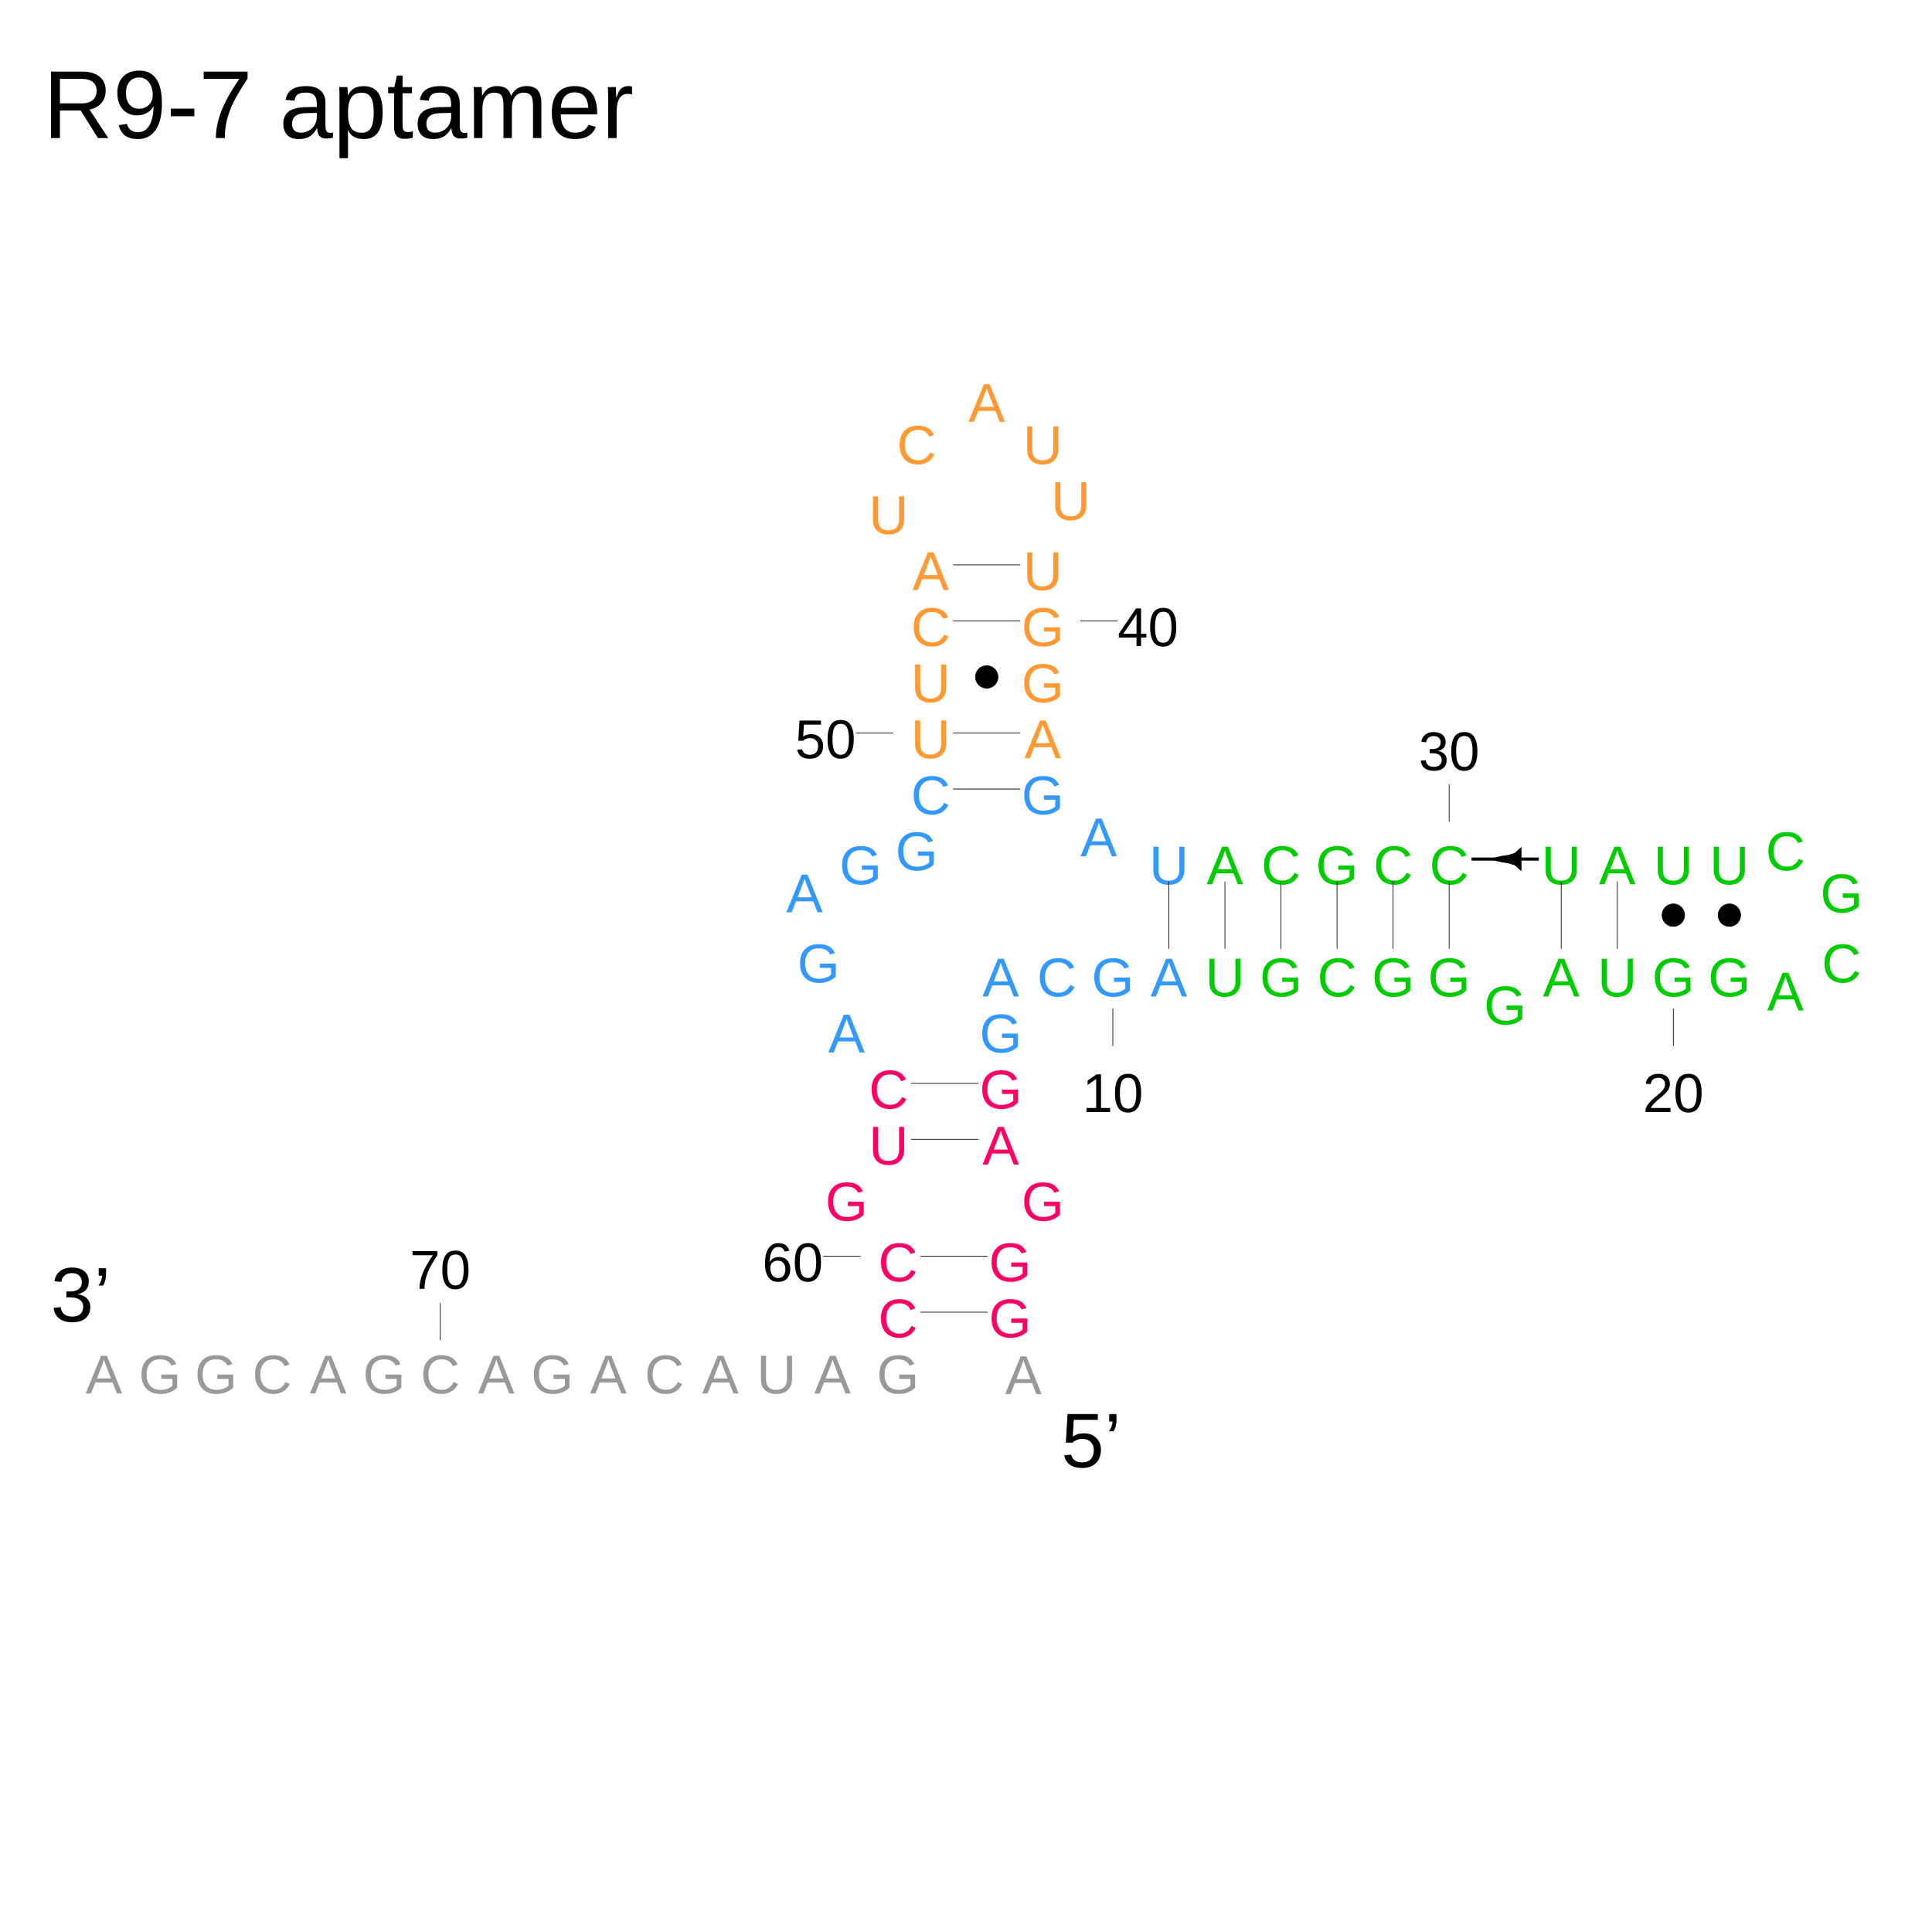
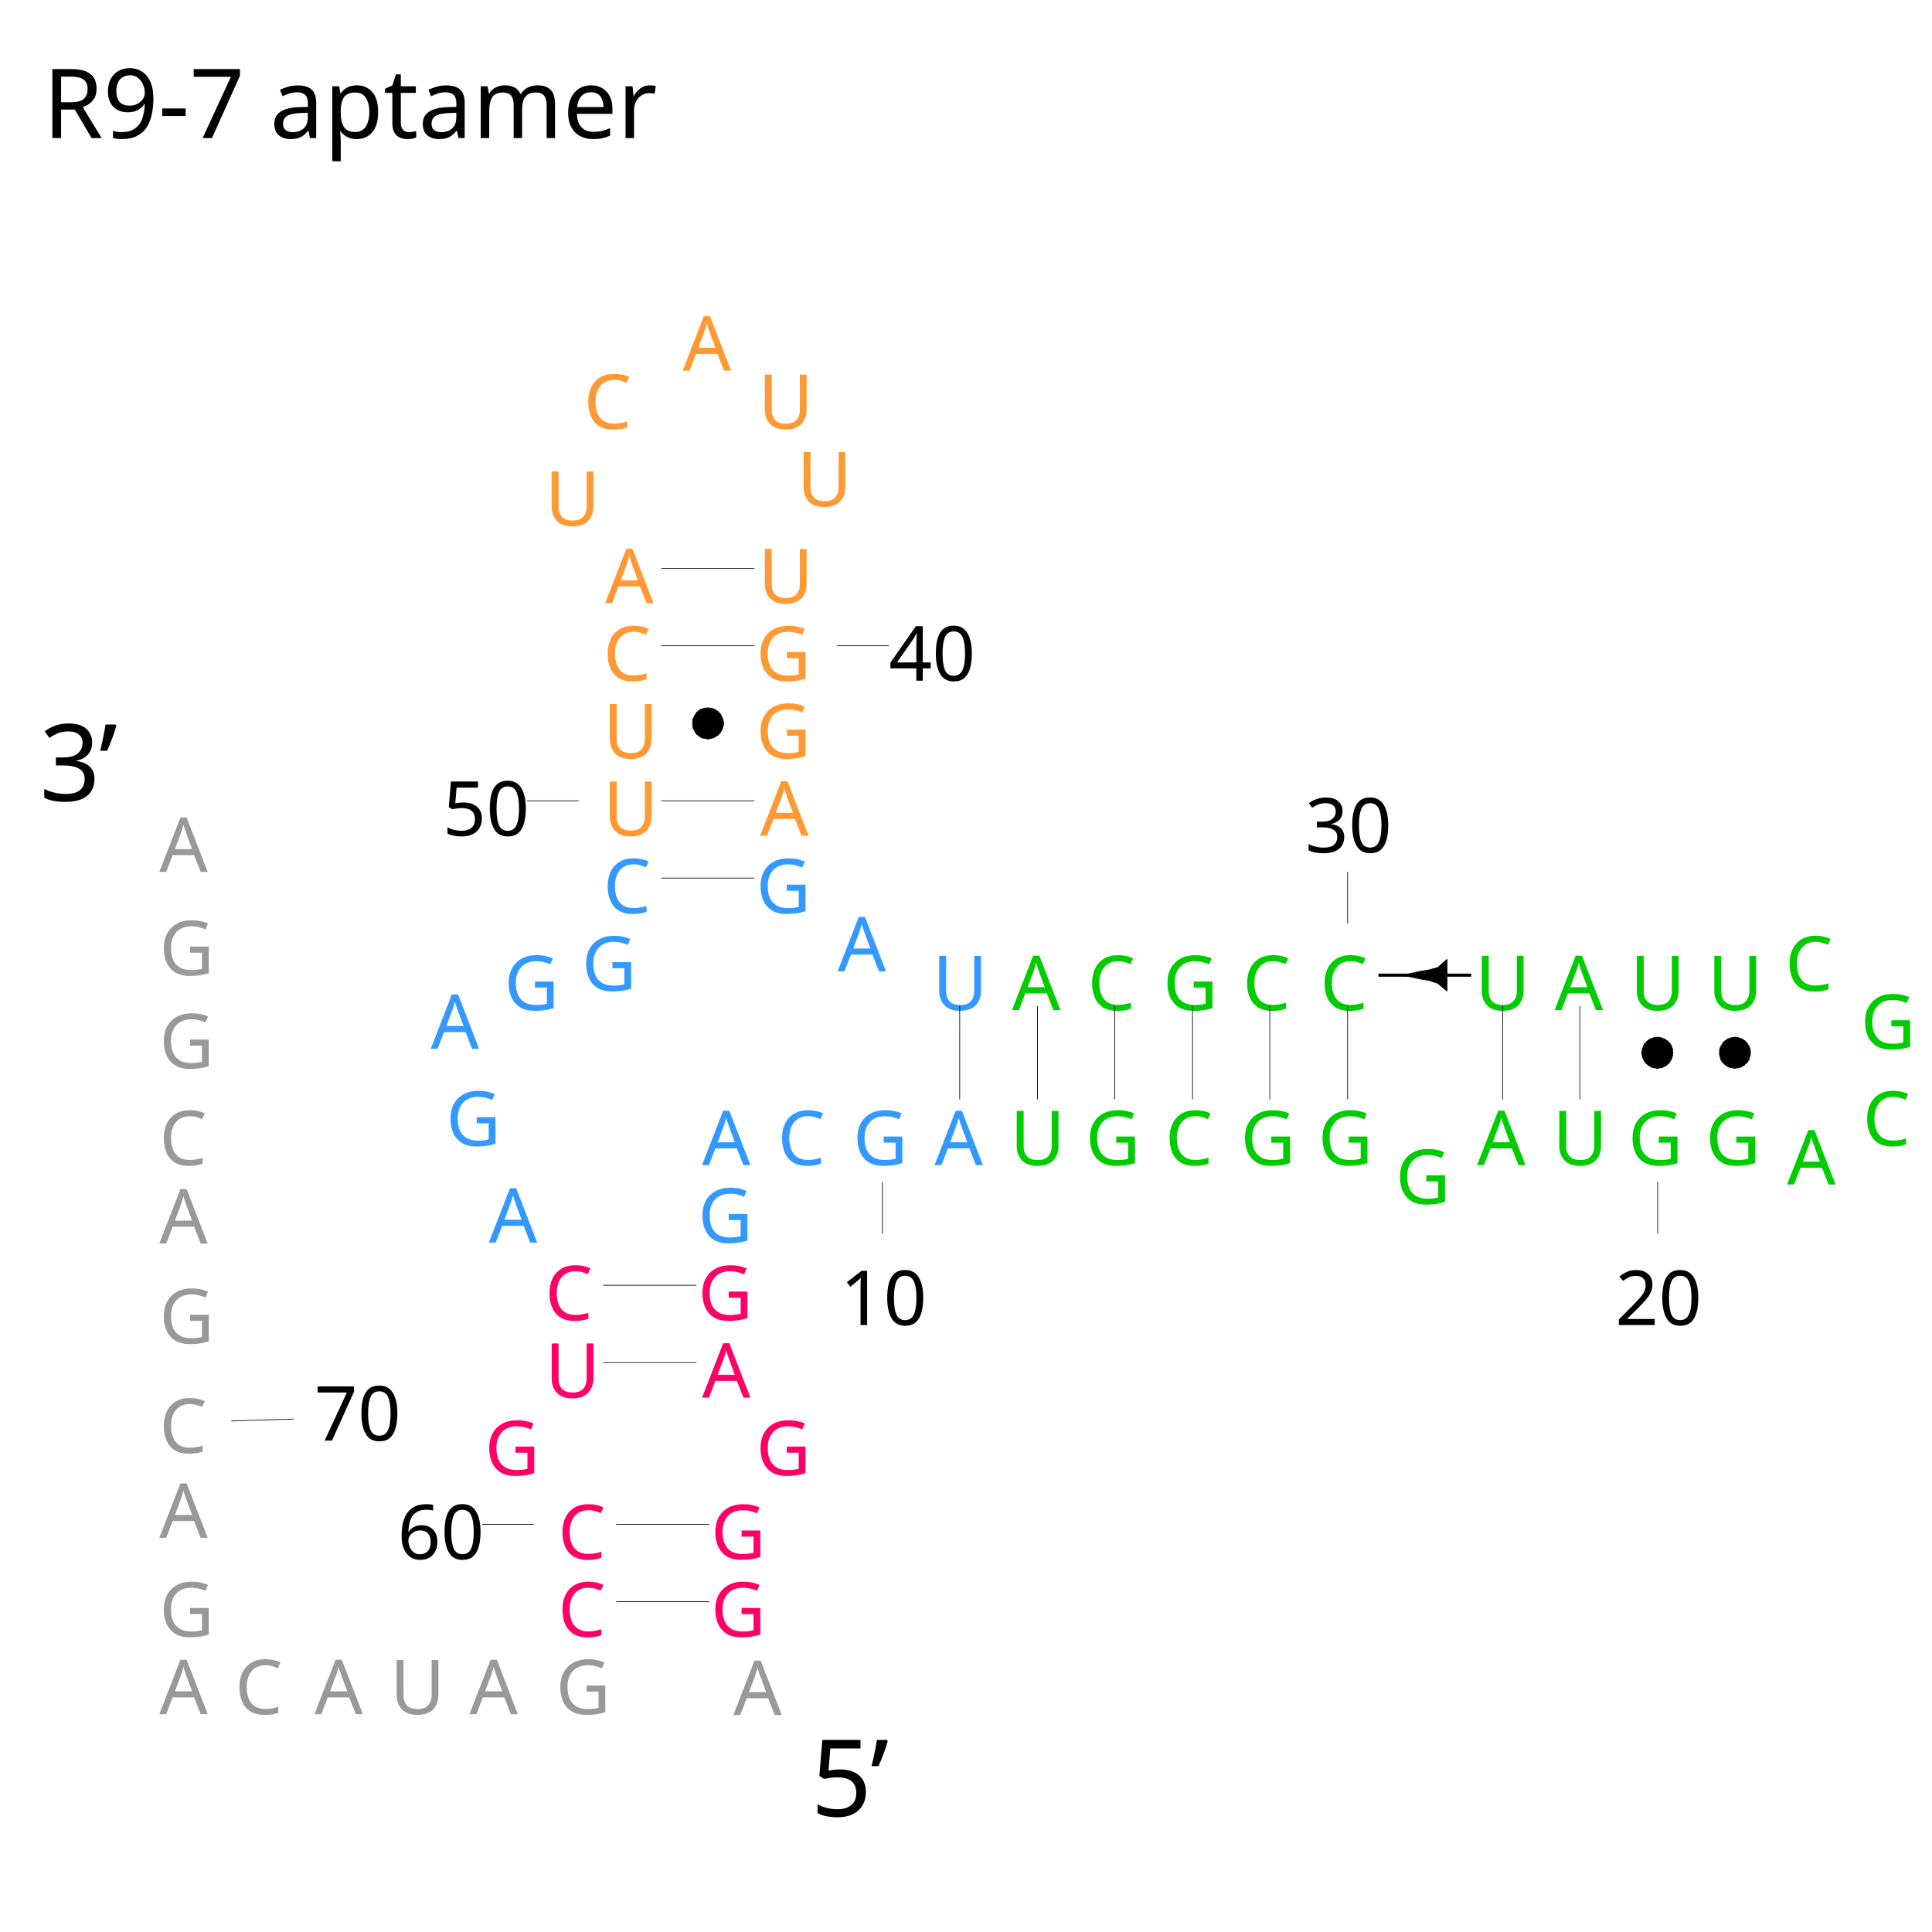
- <svg xmlns="http://www.w3.org/2000/svg" id="图层_1" data-name="图层 1" viewBox="0 0 400 400">
-   <defs>
-     <style>
-       .cls-1, .cls-10, .cls-11, .cls-12, .cls-15, .cls-16, .cls-17, .cls-2, .cls-4, .cls-5, .cls-6, .cls-7, .cls-8, .cls-9 {
-         isolation: isolate;
-         font-size: 11.35px;
-       }
- 
-       .cls-1, .cls-5, .cls-6 {
-         fill: #999;
-       }
- 
-       .cls-1, .cls-10, .cls-11, .cls-12, .cls-15, .cls-16, .cls-17, .cls-18, .cls-19, .cls-2, .cls-4, .cls-5, .cls-6, .cls-7, .cls-8, .cls-9 {
-         font-family: ArialMT, Arial;
-       }
- 
-       .cls-1, .cls-12, .cls-15, .cls-7, .cls-9 {
-         letter-spacing: -0.06em;
-       }
- 
-       .cls-2, .cls-7 {
-         fill: #f06;
-       }
- 
-       .cls-3 {
-         fill: none;
-       }
- 
-       .cls-13, .cls-14, .cls-3 {
-         stroke: #000;
-         stroke-miterlimit: 1.11;
-       }
- 
-       .cls-14, .cls-3 {
-         stroke-width: 0.14px;
-       }
- 
-       .cls-10, .cls-17, .cls-6 {
-         letter-spacing: -0.06em;
-       }
- 
-       .cls-10, .cls-8, .cls-9 {
-         fill: #39f;
-       }
- 
-       .cls-11, .cls-12, .cls-13 {
-         fill: #0c0;
-       }
- 
-       .cls-13 {
-         stroke-width: 0.64px;
-       }
- 
-       .cls-15, .cls-16, .cls-17 {
-         fill: #f93;
-       }
- 
-       .cls-18 {
-         font-size: 20px;
-       }
- 
-       .cls-19 {
-         font-size: 16px;
-       }
- 
-       .cls-20 {
-         letter-spacing: -0.04em;
-       }
-     </style>
-   </defs>
+ <svg xmlns="http://www.w3.org/2000/svg" version="1.1" id="图层_1" x="0px" y="0px" viewBox="0 0 400 400" style="enable-background:new 0 0 400 400;" xml:space="preserve">
+   <style type="text/css">
+ 	.st0{fill:#999999;}
+ 	.st1{font-family:'ArialMT';}
+ 	.st2{font-size:15.695px;}
+ 	.st3{fill:#FF0066;}
+ 	.st4{fill:none;stroke:#000000;stroke-width:0.14;stroke-miterlimit:1.11;}
+ 	.st5{fill:#3399FF;}
+ 	.st6{fill:#00CC00;}
+ 	.st7{fill:none;stroke:#000000;stroke-width:0.64;stroke-miterlimit:1.11;}
+ 	.st8{stroke:#000000;stroke-width:0.14;stroke-miterlimit:1.11;}
+ 	.st9{fill:#FF9933;}
+ 	.st10{font-size:20px;}
+ 	.st11{font-size:22.126px;}
+ </style>
  <g id="ID000002">
-     <text class="cls-1" transform="translate(208.1 288.63)">A</text>
+     <text transform="matrix(1 0 0 1 151.8359 355.0759)" class="st0 st1 st2">A</text>
  </g>
  <g id="ID000003">
-     <text class="cls-2" transform="translate(204.71 276.89)">G</text>
+     <text transform="matrix(1 0 0 1 147.1475 338.8416)" class="st3 st1 st2">G</text>
  </g>
  <g id="ID000004">
-     <text class="cls-2" transform="translate(204.71 265.29)">G</text>
+     <text transform="matrix(1 0 0 1 147.1475 322.7996)" class="st3 st1 st2">G</text>
  </g>
  <g id="ID000005">
-     <text class="cls-2" transform="translate(211.48 252.72)">G</text>
+     <text transform="matrix(1 0 0 1 156.5107 305.4197)" class="st3 st1 st2">G</text>
  </g>
  <g id="ID000006">
-     <text class="cls-2" transform="translate(170.86 252.72)">G</text>
+     <text transform="matrix(1 0 0 1 100.3389 305.4197)" class="st3 st1 st2">G</text>
  </g>
  <g id="ID000007">
-     <text class="cls-2" transform="translate(181.82 265.29)">C</text>
+     <text transform="matrix(1 0 0 1 115.4941 322.7996)" class="st3 st1 st2">C</text>
  </g>
  <g id="ID000008">
-     <line class="cls-3" x1="178.18" y1="260.07" x2="170.44" y2="260.07" />
+     <line class="st4" x1="110.5" y1="315.6" x2="99.8" y2="315.6" />
  </g>
  <g id="ID000009">
-     <text class="cls-4" transform="translate(157.81 265.29)">60</text>
+     <text transform="matrix(1 0 0 1 82.293 322.7996)" class="st1 st2">60</text>
  </g>
  <g id="ID000010">
-     <text class="cls-2" transform="translate(181.82 276.89)">C</text>
+     <text transform="matrix(1 0 0 1 115.4941 338.8416)" class="st3 st1 st2">C</text>
  </g>
  <g id="ID000011">
-     <text class="cls-5" transform="translate(181.5 288.5)">G</text>
+     <text transform="matrix(1 0 0 1 115.0518 354.8972)" class="st0 st1 st2">G</text>
  </g>
  <g id="ID000012">
-     <text class="cls-6" transform="translate(168.59 288.5)">A</text>
+     <text transform="matrix(1 0 0 1 97.2002 354.8972)" class="st0 st1 st2">A</text>
  </g>
  <g id="ID000013">
-     <text class="cls-5" transform="translate(156.67 288.5)">U</text>
+     <text transform="matrix(1 0 0 1 80.7158 354.8972)" class="st0 st1 st2">U</text>
  </g>
  <g id="ID000014">
-     <text class="cls-6" transform="translate(145.38 288.5)">A</text>
+     <text transform="matrix(1 0 0 1 65.1035 354.8972)" class="st0 st1 st2">A</text>
  </g>
  <g id="ID000015">
-     <text class="cls-5" transform="translate(133.46 288.5)">C</text>
+     <text transform="matrix(1 0 0 1 48.6211 354.8972)" class="st0 st1 st2">C</text>
  </g>
  <g id="ID000016">
-     <text class="cls-6" transform="translate(122.17 288.5)">A</text>
+     <text transform="matrix(1 0 0 1 32.9849 354.8972)" class="st0 st1 st2">A</text>
  </g>
  <g id="ID000017">
-     <text class="cls-5" transform="translate(109.94 288.5)">G</text>
+     <text transform="matrix(1 0 0 1 32.9604 338.8416)" class="st0 st1 st2">G</text>
  </g>
  <g id="ID000018">
-     <text class="cls-6" transform="translate(98.96 288.5)">A</text>
+     <text transform="matrix(1 0 0 1 32.9844 318.3855)" class="st0 st1 st2">A</text>
  </g>
  <g id="ID000019">
-     <text class="cls-5" transform="translate(87.05 288.5)">C</text>
+     <text transform="matrix(1 0 0 1 32.9614 300.821)" class="st0 st1 st2">C</text>
  </g>
  <g id="ID000020">
-     <line class="cls-3" x1="91.15" y1="277.47" x2="91.15" y2="269.74" />
+     <line class="st4" x1="47.9" y1="294.2" x2="60.8" y2="293.8" />
  </g>
  <g id="ID000021">
-     <text class="cls-4" transform="translate(84.83 266.84)">70</text>
+     <text transform="matrix(1 0 0 1 65.0796 298.2595)" class="st1 st2">70</text>
  </g>
  <g id="ID000022">
-     <text class="cls-5" transform="translate(75.13 288.5)">G</text>
+     <text transform="matrix(1 0 0 1 32.9609 278.1267)" class="st0 st1 st2">G</text>
  </g>
  <g id="ID000023">
-     <text class="cls-6" transform="translate(64.15 288.5)">A</text>
+     <text transform="matrix(1 0 0 1 32.9849 257.4568)" class="st0 st1 st2">A</text>
  </g>
  <g id="ID000024">
-     <text class="cls-5" transform="translate(52.23 288.5)">C</text>
+     <text transform="matrix(1 0 0 1 32.9609 241.2283)" class="st0 st1 st2">C</text>
  </g>
  <g id="ID000025">
-     <text class="cls-5" transform="translate(40.31 288.5)">G</text>
+     <text transform="matrix(1 0 0 1 32.9614 221.1609)" class="st0 st1 st2">G</text>
  </g>
  <g id="ID000026">
-     <text class="cls-5" transform="translate(28.71 288.5)">G</text>
+     <text transform="matrix(1 0 0 1 32.9609 201.905)" class="st0 st1 st2">G</text>
  </g>
  <g id="ID000027">
-     <text class="cls-6" transform="translate(17.73 288.5)">A</text>
+     <text transform="matrix(1 0 0 1 32.9849 180.5193)" class="st0 st1 st2">A</text>
  </g>
  <g id="ID000028">
-     <line class="cls-3" x1="204.48" y1="271.67" x2="190.56" y2="271.67" />
+     <line class="st4" x1="146.8" y1="331.6" x2="127.6" y2="331.6" />
  </g>
  <g id="ID000029">
-     <line class="cls-3" x1="204.48" y1="260.07" x2="190.56" y2="260.07" />
+     <line class="st4" x1="146.8" y1="315.6" x2="127.6" y2="315.6" />
  </g>
  <g id="ID000031">
-     <text class="cls-7" transform="translate(203.41 241.11)">A</text>
+     <text transform="matrix(1 0 0 1 145.3506 289.364)" class="st3 st1 st2">A</text>
  </g>
  <g id="ID000032">
-     <text class="cls-2" transform="translate(202.78 229.51)">G</text>
+     <text transform="matrix(1 0 0 1 144.4805 273.323)" class="st3 st1 st2">G</text>
  </g>
  <g id="ID000033">
-     <text class="cls-8" transform="translate(202.78 217.9)">G</text>
+     <text transform="matrix(1 0 0 1 144.4805 257.2673)" class="st5 st1 st2">G</text>
  </g>
  <g id="ID000034">
-     <text class="cls-9" transform="translate(203.41 206.3)">A</text>
+     <text transform="matrix(1 0 0 1 145.3506 241.2273)" class="st5 st1 st2">A</text>
  </g>
  <g id="ID000035">
-     <text class="cls-10" transform="translate(162.79 188.89)">A</text>
+     <text transform="matrix(1 0 0 1 89.1797 217.1521)" class="st5 st1 st2">A</text>
  </g>
  <g id="ID000036">
-     <text class="cls-8" transform="translate(165.06 203.4)">G</text>
+     <text transform="matrix(1 0 0 1 92.3193 237.2166)" class="st5 st1 st2">G</text>
  </g>
  <g id="ID000037">
-     <text class="cls-10" transform="translate(171.49 217.9)">A</text>
+     <text transform="matrix(1 0 0 1 101.21 257.2673)" class="st5 st1 st2">A</text>
  </g>
  <g id="ID000038">
-     <text class="cls-2" transform="translate(179.88 229.51)">C</text>
+     <text transform="matrix(1 0 0 1 112.8115 273.323)" class="st3 st1 st2">C</text>
  </g>
  <g id="ID000039">
-     <text class="cls-2" transform="translate(179.88 241.11)">U</text>
+     <text transform="matrix(1 0 0 1 112.8115 289.364)" class="st3 st1 st2">U</text>
  </g>
  <g id="ID000040">
-     <line class="cls-3" x1="202.55" y1="235.89" x2="188.62" y2="235.89" />
+     <line class="st4" x1="144.2" y1="282.1" x2="124.9" y2="282.1" />
  </g>
  <g id="ID000041">
-     <line class="cls-3" x1="202.55" y1="224.29" x2="188.62" y2="224.29" />
+     <line class="st4" x1="144.2" y1="266.1" x2="124.9" y2="266.1" />
  </g>
  <g id="ID000043">
-     <text class="cls-8" transform="translate(214.7 206.3)">C</text>
+     <text transform="matrix(1 0 0 1 160.9629 241.2273)" class="st5 st1 st2">C</text>
  </g>
  <g id="ID000044">
-     <text class="cls-8" transform="translate(225.98 206.3)">G</text>
+     <text transform="matrix(1 0 0 1 176.5615 241.2273)" class="st5 st1 st2">G</text>
  </g>
  <g id="ID000045">
-     <line class="cls-3" x1="230.4" y1="208.81" x2="230.4" y2="216.55" />
+     <line class="st4" x1="182.7" y1="244.7" x2="182.7" y2="255.4" />
  </g>
  <g id="ID000046">
-     <text class="cls-4" transform="translate(224.09 230.24)">10</text>
+     <text transform="matrix(1 0 0 1 173.9482 274.3318)" class="st1 st2">10</text>
  </g>
  <g id="ID000047">
-     <text class="cls-9" transform="translate(238.22 206.3)">A</text>
+     <text transform="matrix(1 0 0 1 193.4873 241.2273)" class="st5 st1 st2">A</text>
  </g>
  <g id="ID000048">
-     <text class="cls-11" transform="translate(249.51 206.3)">U</text>
+     <text transform="matrix(1 0 0 1 209.1001 241.2273)" class="st6 st1 st2">U</text>
  </g>
  <g id="ID000049">
-     <text class="cls-11" transform="translate(260.8 206.3)">G</text>
+     <text transform="matrix(1 0 0 1 224.7114 241.2273)" class="st6 st1 st2">G</text>
  </g>
  <g id="ID000050">
-     <text class="cls-11" transform="translate(272.72 206.3)">C</text>
+     <text transform="matrix(1 0 0 1 241.1968 241.2273)" class="st6 st1 st2">C</text>
  </g>
  <g id="ID000051">
-     <text class="cls-11" transform="translate(284.01 206.3)">G</text>
+     <text transform="matrix(1 0 0 1 256.8091 241.2273)" class="st6 st1 st2">G</text>
  </g>
  <g id="ID000052">
-     <text class="cls-11" transform="translate(295.61 206.3)">G</text>
+     <text transform="matrix(1 0 0 1 272.8491 241.2273)" class="st6 st1 st2">G</text>
  </g>
  <g id="ID000053">
-     <text class="cls-11" transform="translate(307.22 212.1)">G</text>
+     <text transform="matrix(1 0 0 1 288.9048 249.2458)" class="st6 st1 st2">G</text>
  </g>
  <g id="ID000054">
-     <text class="cls-11" transform="translate(295.93 183.09)">C</text>
+     <text transform="matrix(1 0 0 1 273.2925 209.1306)" class="st6 st1 st2">C</text>
  </g>
  <g id="ID000055">
-     <line class="cls-3" x1="300.03" y1="170.13" x2="300.03" y2="162.4" />
+     <line class="st4" x1="279" y1="191.2" x2="279" y2="180.5" />
  </g>
  <g id="ID000056">
-     <text class="cls-4" transform="translate(293.71 159.49)">30</text>
+     <text transform="matrix(1 0 0 1 270.2231 176.4954)" class="st1 st2">30</text>
  </g>
  <g id="ID000057">
-     <text class="cls-11" transform="translate(284.33 183.09)">C</text>
+     <text transform="matrix(1 0 0 1 257.2515 209.1306)" class="st6 st1 st2">C</text>
  </g>
  <g id="ID000058">
-     <text class="cls-11" transform="translate(272.4 183.09)">G</text>
+     <text transform="matrix(1 0 0 1 240.7534 209.1306)" class="st6 st1 st2">G</text>
  </g>
  <g id="ID000059">
-     <text class="cls-11" transform="translate(261.12 183.09)">C</text>
+     <text transform="matrix(1 0 0 1 225.1558 209.1306)" class="st6 st1 st2">C</text>
  </g>
  <g id="ID000060">
-     <text class="cls-12" transform="translate(249.82 183.09)">A</text>
+     <text transform="matrix(1 0 0 1 209.5288 209.1306)" class="st6 st1 st2">A</text>
  </g>
  <g id="ID000061">
-     <text class="cls-8" transform="translate(237.91 183.09)">U</text>
+     <text transform="matrix(1 0 0 1 193.0586 209.1306)" class="st5 st1 st2">U</text>
  </g>
  <g id="ID000062">
-     <text class="cls-9" transform="translate(223.71 177.29)">A</text>
+     <text transform="matrix(1 0 0 1 173.4229 201.1091)" class="st5 st1 st2">A</text>
  </g>
  <g id="ID000063">
-     <line class="cls-3" x1="242.01" y1="196.44" x2="242.01" y2="182.51" />
+     <line class="st4" x1="198.7" y1="227.6" x2="198.7" y2="208.3" />
  </g>
  <g id="ID000064">
-     <line class="cls-3" x1="253.61" y1="196.44" x2="253.61" y2="182.51" />
+     <line class="st4" x1="214.8" y1="227.6" x2="214.8" y2="208.3" />
  </g>
  <g id="ID000065">
-     <line class="cls-3" x1="265.21" y1="196.44" x2="265.21" y2="182.51" />
+     <line class="st4" x1="230.8" y1="227.6" x2="230.8" y2="208.3" />
  </g>
  <g id="ID000066">
-     <line class="cls-3" x1="276.82" y1="196.44" x2="276.82" y2="182.51" />
+     <line class="st4" x1="246.9" y1="227.6" x2="246.9" y2="208.3" />
  </g>
  <g id="ID000067">
-     <line class="cls-3" x1="288.42" y1="196.44" x2="288.42" y2="182.51" />
+     <line class="st4" x1="262.9" y1="227.6" x2="262.9" y2="208.3" />
  </g>
  <g id="ID000068">
-     <line class="cls-3" x1="300.03" y1="196.44" x2="300.03" y2="182.51" />
+     <line class="st4" x1="279" y1="227.6" x2="279" y2="208.3" />
  </g>
  <g id="ID000069">
-     <line class="cls-13" x1="318.59" y1="177.87" x2="304.67" y2="177.87" />
+     <line class="st7" x1="304.6" y1="201.9" x2="285.4" y2="201.9" />
  </g>
  <g id="ID000070">
-     <polygon class="cls-14" points="314.93 180.24 313.61 179.06 312.29 178.66 310.97 178.46 308.33 177.87 310.97 177.27 312.29 177.08 313.61 176.68 314.93 175.49 314.93 180.24" />
+     <polygon class="st8" points="299.6,205.2 297.7,203.6 295.9,203 294.1,202.7 290.4,201.9 294.1,201.1 295.9,200.8 297.7,200.3    299.6,198.6  " />
  </g>
  <g id="ID000072">
-     <text class="cls-12" transform="translate(319.45 206.3)">A</text>
+     <text transform="matrix(1 0 0 1 305.8169 241.2273)" class="st6 st1 st2">A</text>
  </g>
  <g id="ID000073">
-     <text class="cls-11" transform="translate(330.74 206.3)">U</text>
+     <text transform="matrix(1 0 0 1 321.4292 241.2273)" class="st6 st1 st2">U</text>
  </g>
  <g id="ID000074">
-     <text class="cls-11" transform="translate(342.03 206.3)">G</text>
+     <text transform="matrix(1 0 0 1 337.0415 241.2273)" class="st6 st1 st2">G</text>
  </g>
  <g id="ID000075">
-     <line class="cls-3" x1="346.45" y1="208.81" x2="346.45" y2="216.55" />
+     <line class="st4" x1="343.2" y1="244.7" x2="343.2" y2="255.4" />
  </g>
  <g id="ID000076">
-     <text class="cls-4" transform="translate(340.13 230.24)">20</text>
+     <text transform="matrix(1 0 0 1 334.4146 274.3318)" class="st1 st2">20</text>
  </g>
  <g id="ID000077">
-     <text class="cls-11" transform="translate(353.64 206.3)">G</text>
+     <text transform="matrix(1 0 0 1 353.0972 241.2273)" class="st6 st1 st2">G</text>
  </g>
  <g id="ID000078">
-     <text class="cls-12" transform="translate(365.87 209.2)">A</text>
+     <text transform="matrix(1 0 0 1 370.0083 245.238)" class="st6 st1 st2">A</text>
  </g>
  <g id="ID000079">
-     <text class="cls-11" transform="translate(377.16 203.4)">C</text>
+     <text transform="matrix(1 0 0 1 385.6226 237.2166)" class="st6 st1 st2">C</text>
  </g>
  <g id="ID000080">
-     <text class="cls-11" transform="translate(376.85 188.89)">G</text>
+     <text transform="matrix(1 0 0 1 385.1938 217.1521)" class="st6 st1 st2">G</text>
  </g>
  <g id="ID000081">
-     <text class="cls-11" transform="translate(365.55 180.19)">C</text>
+     <text transform="matrix(1 0 0 1 369.5659 205.1199)" class="st6 st1 st2">C</text>
  </g>
  <g id="ID000082">
-     <text class="cls-11" transform="translate(353.95 183.09)">U</text>
+     <text transform="matrix(1 0 0 1 353.5259 209.1306)" class="st6 st1 st2">U</text>
  </g>
  <g id="ID000083">
-     <text class="cls-11" transform="translate(342.35 183.09)">U</text>
+     <text transform="matrix(1 0 0 1 337.4849 209.1306)" class="st6 st1 st2">U</text>
  </g>
  <g id="ID000084">
-     <text class="cls-12" transform="translate(331.05 183.09)">A</text>
+     <text transform="matrix(1 0 0 1 321.8589 209.1306)" class="st6 st1 st2">A</text>
  </g>
  <g id="ID000085">
-     <text class="cls-11" transform="translate(319.14 183.09)">U</text>
+     <text transform="matrix(1 0 0 1 305.3882 209.1306)" class="st6 st1 st2">U</text>
  </g>
  <g id="ID000086">
-     <line class="cls-3" x1="323.24" y1="196.44" x2="323.24" y2="182.51" />
+     <line class="st4" x1="311.1" y1="227.6" x2="311.1" y2="208.3" />
  </g>
  <g id="ID000087">
-     <line class="cls-3" x1="334.84" y1="196.44" x2="334.84" y2="182.51" />
+     <line class="st4" x1="327.1" y1="227.6" x2="327.1" y2="208.3" />
  </g>
  <g id="ID000088">
-     <polygon class="cls-14" points="346.45 187.15 346.3 187.16 346.15 187.17 346.01 187.19 345.86 187.23 345.72 187.27 345.58 187.32 345.45 187.38 345.32 187.44 345.19 187.52 345.07 187.6 344.95 187.69 344.84 187.79 344.74 187.9 344.64 188.01 344.56 188.13 344.47 188.25 344.4 188.38 344.33 188.51 344.28 188.64 344.23 188.78 344.19 188.93 344.16 189.07 344.14 189.22 344.13 189.36 344.13 189.51 344.13 189.66 344.15 189.8 344.17 189.95 344.21 190.09 344.25 190.23 344.31 190.37 344.37 190.5 344.44 190.63 344.51 190.76 344.6 190.88 344.69 190.99 344.79 191.1 344.9 191.2 345.01 191.3 345.13 191.38 345.25 191.46 345.38 191.53 345.51 191.6 345.65 191.65 345.79 191.7 345.93 191.74 346.08 191.76 346.23 191.78 346.37 191.79 346.52 191.79 346.67 191.78 346.81 191.76 346.96 191.74 347.1 191.7 347.24 191.65 347.38 191.6 347.51 191.53 347.64 191.46 347.76 191.38 347.88 191.3 347.99 191.2 348.1 191.1 348.2 190.99 348.29 190.88 348.38 190.76 348.45 190.63 348.52 190.5 348.59 190.37 348.64 190.23 348.68 190.09 348.72 189.95 348.74 189.8 348.76 189.66 348.77 189.51 348.76 189.36 348.75 189.22 348.73 189.07 348.7 188.93 348.66 188.78 348.61 188.64 348.56 188.51 348.49 188.38 348.42 188.25 348.34 188.13 348.25 188.01 348.15 187.9 348.05 187.79 347.94 187.69 347.82 187.6 347.7 187.52 347.57 187.44 347.44 187.38 347.31 187.32 347.17 187.27 347.03 187.23 346.88 187.19 346.74 187.17 346.59 187.16 346.45 187.15" />
+     <polygon class="st8" points="343.2,214.7 342.9,214.8 342.7,214.8 342.5,214.8 342.3,214.9 342.1,214.9 341.9,215 341.8,215.1    341.6,215.1 341.4,215.3 341.2,215.4 341.1,215.5 340.9,215.6 340.8,215.8 340.6,215.9 340.5,216.1 340.4,216.3 340.3,216.4    340.2,216.6 340.2,216.8 340.1,217 340,217.2 340,217.4 340,217.6 339.9,217.8 339.9,218 339.9,218.2 340,218.4 340,218.6    340.1,218.8 340.1,219 340.2,219.2 340.3,219.4 340.4,219.6 340.5,219.7 340.6,219.9 340.7,220.1 340.9,220.2 341,220.3    341.2,220.5 341.3,220.6 341.5,220.7 341.7,220.8 341.9,220.9 342,221 342.2,221 342.4,221.1 342.6,221.1 342.8,221.1 343,221.2    343.2,221.2 343.5,221.1 343.7,221.1 343.9,221.1 344.1,221 344.2,221 344.4,220.9 344.6,220.8 344.8,220.7 345,220.6 345.1,220.5    345.3,220.3 345.4,220.2 345.6,220.1 345.7,219.9 345.8,219.7 345.9,219.6 346,219.4 346.1,219.2 346.2,219 346.2,218.8    346.3,218.6 346.3,218.4 346.3,218.2 346.4,218 346.3,217.8 346.3,217.6 346.3,217.4 346.3,217.2 346.2,217 346.1,216.8    346.1,216.6 346,216.4 345.9,216.3 345.8,216.1 345.6,215.9 345.5,215.8 345.4,215.6 345.2,215.5 345,215.4 344.9,215.3    344.7,215.1 344.5,215.1 344.3,215 344.1,214.9 344,214.9 343.7,214.8 343.6,214.8 343.3,214.8  " />
  </g>
  <g id="ID000089">
-     <polygon class="cls-14" points="358.05 187.15 357.9 187.16 357.76 187.17 357.61 187.19 357.47 187.23 357.32 187.27 357.19 187.32 357.05 187.38 356.92 187.44 356.8 187.52 356.67 187.6 356.56 187.69 356.45 187.79 356.35 187.9 356.25 188.01 356.16 188.13 356.08 188.25 356 188.38 355.94 188.51 355.88 188.64 355.83 188.78 355.79 188.93 355.76 189.07 355.74 189.22 355.73 189.36 355.73 189.51 355.74 189.66 355.75 189.8 355.78 189.95 355.81 190.09 355.86 190.23 355.91 190.37 355.97 190.5 356.04 190.63 356.12 190.76 356.2 190.88 356.3 190.99 356.4 191.1 356.5 191.2 356.62 191.3 356.73 191.38 356.86 191.46 356.99 191.53 357.12 191.6 357.26 191.65 357.4 191.7 357.54 191.74 357.68 191.76 357.83 191.78 357.98 191.79 358.12 191.79 358.27 191.78 358.42 191.76 358.56 191.74 358.7 191.7 358.84 191.65 358.98 191.6 359.11 191.53 359.24 191.46 359.37 191.38 359.49 191.3 359.6 191.2 359.7 191.1 359.8 190.99 359.9 190.88 359.98 190.76 360.06 190.63 360.13 190.5 360.19 190.37 360.24 190.23 360.29 190.09 360.32 189.95 360.35 189.8 360.36 189.66 360.37 189.51 360.37 189.36 360.36 189.22 360.34 189.07 360.31 188.93 360.27 188.78 360.22 188.64 360.16 188.51 360.1 188.38 360.02 188.25 359.94 188.13 359.85 188.01 359.75 187.9 359.65 187.79 359.54 187.69 359.43 187.6 359.31 187.52 359.18 187.44 359.05 187.38 358.91 187.32 358.77 187.27 358.63 187.23 358.49 187.19 358.34 187.17 358.2 187.16 358.05 187.15" />
+     <polygon class="st8" points="359.2,214.7 359,214.8 358.8,214.8 358.6,214.8 358.4,214.9 358.2,214.9 358,215 357.8,215.1    357.6,215.1 357.5,215.3 357.3,215.4 357.1,215.5 357,215.6 356.8,215.8 356.7,215.9 356.6,216.1 356.5,216.3 356.4,216.4    356.3,216.6 356.2,216.8 356.1,217 356.1,217.2 356,217.4 356,217.6 356,217.8 356,218 356,218.2 356,218.4 356.1,218.6    356.1,218.8 356.2,219 356.2,219.2 356.3,219.4 356.4,219.6 356.5,219.7 356.6,219.9 356.8,220.1 356.9,220.2 357,220.3    357.2,220.5 357.4,220.6 357.5,220.7 357.7,220.8 357.9,220.9 358.1,221 358.3,221 358.5,221.1 358.7,221.1 358.9,221.1    359.1,221.2 359.3,221.2 359.5,221.1 359.7,221.1 359.9,221.1 360.1,221 360.3,221 360.5,220.9 360.7,220.8 360.8,220.7 361,220.6    361.2,220.5 361.3,220.3 361.5,220.2 361.6,220.1 361.8,219.9 361.9,219.7 362,219.6 362.1,219.4 362.2,219.2 362.2,219    362.3,218.8 362.3,218.6 362.4,218.4 362.4,218.2 362.4,218 362.4,217.8 362.4,217.6 362.4,217.4 362.3,217.2 362.3,217    362.2,216.8 362.1,216.6 362,216.4 361.9,216.3 361.8,216.1 361.7,215.9 361.5,215.8 361.4,215.6 361.3,215.5 361.1,215.4    360.9,215.3 360.8,215.1 360.6,215.1 360.4,215 360.2,214.9 360,214.9 359.8,214.8 359.6,214.8 359.4,214.8  " />
  </g>
  <g id="ID000091">
-     <text class="cls-8" transform="translate(211.48 168.59)">G</text>
+     <text transform="matrix(1 0 0 1 156.5107 189.0798)" class="st5 st1 st2">G</text>
  </g>
  <g id="ID000092">
-     <text class="cls-15" transform="translate(212.11 156.98)">A</text>
+     <text transform="matrix(1 0 0 1 157.3818 173.0247)" class="st9 st1 st2">A</text>
  </g>
  <g id="ID000093">
-     <text class="cls-16" transform="translate(211.48 145.38)">G</text>
+     <text transform="matrix(1 0 0 1 156.5107 156.9836)" class="st9 st1 st2">G</text>
  </g>
  <g id="ID000094">
-     <text class="cls-16" transform="translate(211.48 133.77)">G</text>
+     <text transform="matrix(1 0 0 1 156.5107 140.929)" class="st9 st1 st2">G</text>
  </g>
  <g id="ID000095">
-     <line class="cls-3" x1="223.63" y1="128.55" x2="231.37" y2="128.55" />
+     <line class="st4" x1="173.3" y1="133.7" x2="184" y2="133.7" />
  </g>
  <g id="ID000096">
-     <text class="cls-4" transform="translate(231.37 133.77)">40</text>
+     <text transform="matrix(1 0 0 1 184.0156 140.929)" class="st1 st2">40</text>
  </g>
  <g id="ID000097">
-     <text class="cls-16" transform="translate(211.8 122.17)">U</text>
+     <text transform="matrix(1 0 0 1 156.9521 124.887)" class="st9 st1 st2">U</text>
  </g>
  <g id="ID000098">
-     <text class="cls-16" transform="translate(217.6 107.66)">U</text>
+     <text transform="matrix(1 0 0 1 164.9727 104.8225)" class="st9 st1 st2">U</text>
  </g>
  <g id="ID000099">
-     <text class="cls-16" transform="translate(211.8 96.06)">U</text>
+     <text transform="matrix(1 0 0 1 156.9521 88.7815)" class="st9 st1 st2">U</text>
  </g>
  <g id="ID000100">
-     <text class="cls-15" transform="translate(200.51 87.35)">A</text>
+     <text transform="matrix(1 0 0 1 141.3408 76.7375)" class="st9 st1 st2">A</text>
  </g>
  <g id="ID000101">
-     <text class="cls-16" transform="translate(185.68 96.06)">C</text>
+     <text transform="matrix(1 0 0 1 120.833 88.7815)" class="st9 st1 st2">C</text>
  </g>
  <g id="ID000102">
-     <text class="cls-16" transform="translate(179.88 110.56)">U</text>
+     <text transform="matrix(1 0 0 1 112.8115 108.8333)" class="st9 st1 st2">U</text>
  </g>
  <g id="ID000103">
-     <text class="cls-17" transform="translate(188.9 122.17)">A</text>
+     <text transform="matrix(1 0 0 1 125.2861 124.887)" class="st9 st1 st2">A</text>
  </g>
  <g id="ID000104">
-     <text class="cls-16" transform="translate(188.59 133.77)">C</text>
+     <text transform="matrix(1 0 0 1 124.8574 140.929)" class="st9 st1 st2">C</text>
  </g>
  <g id="ID000105">
-     <text class="cls-16" transform="translate(188.59 145.38)">U</text>
+     <text transform="matrix(1 0 0 1 124.8574 156.9836)" class="st9 st1 st2">U</text>
  </g>
  <g id="ID000106">
-     <text class="cls-16" transform="translate(188.59 156.98)">U</text>
+     <text transform="matrix(1 0 0 1 124.8574 173.0247)" class="st9 st1 st2">U</text>
  </g>
  <g id="ID000107">
-     <line class="cls-3" x1="184.95" y1="151.76" x2="177.21" y2="151.76" />
+     <line class="st4" x1="119.8" y1="165.8" x2="109.1" y2="165.8" />
  </g>
  <g id="ID000108">
-     <text class="cls-4" transform="translate(164.59 156.98)">50</text>
+     <text transform="matrix(1 0 0 1 91.6689 173.0247)" class="st1 st2">50</text>
  </g>
  <g id="ID000109">
-     <text class="cls-8" transform="translate(188.59 168.59)">C</text>
+     <text transform="matrix(1 0 0 1 124.8574 189.0798)" class="st5 st1 st2">C</text>
  </g>
  <g id="ID000110">
-     <text class="cls-8" transform="translate(185.37 180.19)">G</text>
+     <text transform="matrix(1 0 0 1 120.4033 205.1199)" class="st5 st1 st2">G</text>
  </g>
  <g id="ID000111">
-     <text class="cls-8" transform="translate(173.77 183.09)">G</text>
+     <text transform="matrix(1 0 0 1 104.3633 209.1306)" class="st5 st1 st2">G</text>
  </g>
  <g id="ID000112">
-     <line class="cls-3" x1="211.25" y1="163.36" x2="197.33" y2="163.36" />
+     <line class="st4" x1="156.2" y1="181.8" x2="136.9" y2="181.8" />
  </g>
  <g id="ID000113">
-     <line class="cls-3" x1="211.25" y1="151.76" x2="197.33" y2="151.76" />
+     <line class="st4" x1="156.2" y1="165.8" x2="136.9" y2="165.8" />
  </g>
  <g id="ID000114">
-     <polygon class="cls-14" points="201.97 140.15 201.97 140.3 201.99 140.45 202.01 140.59 202.04 140.74 202.09 140.88 202.13 141.02 202.19 141.15 202.26 141.28 202.34 141.41 202.42 141.53 202.51 141.65 202.61 141.75 202.72 141.86 202.83 141.95 202.94 142.04 203.07 142.13 203.19 142.2 203.33 142.26 203.46 142.32 203.6 142.37 203.74 142.41 203.89 142.44 204.03 142.46 204.18 142.47 204.33 142.47 204.47 142.47 204.62 142.45 204.76 142.43 204.91 142.39 205.05 142.35 205.19 142.29 205.32 142.23 205.45 142.16 205.58 142.09 205.7 142 205.81 141.91 205.92 141.81 206.02 141.7 206.12 141.59 206.2 141.47 206.28 141.34 206.35 141.22 206.42 141.08 206.47 140.95 206.52 140.81 206.55 140.66 206.58 140.52 206.6 140.37 206.61 140.23 206.61 140.08 206.6 139.93 206.58 139.79 206.55 139.64 206.52 139.5 206.47 139.36 206.42 139.22 206.35 139.09 206.28 138.96 206.2 138.84 206.12 138.72 206.02 138.61 205.92 138.5 205.81 138.4 205.7 138.31 205.58 138.22 205.45 138.14 205.32 138.07 205.19 138.01 205.05 137.96 204.91 137.92 204.76 137.88 204.62 137.86 204.47 137.84 204.33 137.83 204.18 137.84 204.03 137.85 203.89 137.87 203.74 137.9 203.6 137.94 203.46 137.99 203.33 138.04 203.19 138.11 203.07 138.18 202.94 138.26 202.83 138.35 202.72 138.45 202.61 138.55 202.51 138.66 202.42 138.78 202.34 138.9 202.26 139.02 202.19 139.16 202.13 139.29 202.09 139.43 202.04 139.57 202.01 139.71 201.99 139.86 201.97 140.01 201.97 140.15" />
+     <polygon class="st8" points="143.4,149.8 143.4,150 143.4,150.2 143.4,150.4 143.5,150.6 143.5,150.8 143.6,151 143.7,151.1    143.8,151.3 143.9,151.5 144,151.7 144.1,151.8 144.2,152 144.4,152.1 144.5,152.2 144.7,152.4 144.9,152.5 145,152.6 145.2,152.7    145.4,152.8 145.6,152.8 145.8,152.9 146,152.9 146.2,152.9 146.4,153 146.6,153 146.8,153 147,152.9 147.2,152.9 147.4,152.8    147.6,152.8 147.8,152.7 148,152.6 148.2,152.5 148.3,152.4 148.5,152.3 148.7,152.2 148.8,152 149,151.9 149.1,151.7 149.2,151.6    149.3,151.4 149.4,151.2 149.5,151 149.6,150.9 149.6,150.7 149.7,150.5 149.7,150.3 149.8,150.1 149.8,149.9 149.8,149.7    149.8,149.4 149.7,149.3 149.7,149 149.6,148.9 149.6,148.7 149.5,148.5 149.4,148.3 149.3,148.1 149.2,147.9 149.1,147.8    149,147.6 148.8,147.5 148.7,147.3 148.5,147.2 148.3,147.1 148.2,147 148,146.9 147.8,146.8 147.6,146.7 147.4,146.7 147.2,146.6    147,146.6 146.8,146.6 146.6,146.5 146.4,146.6 146.2,146.6 146,146.6 145.8,146.6 145.6,146.7 145.4,146.8 145.2,146.8 145,146.9    144.9,147 144.7,147.1 144.5,147.3 144.4,147.4 144.2,147.5 144.1,147.7 144,147.9 143.9,148 143.8,148.2 143.7,148.4 143.6,148.6    143.5,148.8 143.5,148.9 143.4,149.1 143.4,149.3 143.4,149.6  " />
  </g>
  <g id="ID000115">
-     <line class="cls-3" x1="211.25" y1="128.55" x2="197.33" y2="128.55" />
+     <line class="st4" x1="156.2" y1="133.7" x2="136.9" y2="133.7" />
  </g>
  <g id="ID000116">
-     <line class="cls-3" x1="211.25" y1="116.94" x2="197.33" y2="116.94" />
-   </g>
-   <text class="cls-18" transform="translate(8.91 28.59)">R9-7 aptamer</text>
-   <text class="cls-19" transform="translate(219.7 303.78)">5<tspan class="cls-20" x="8.9" y="0">’</tspan>
-   </text>
-   <text class="cls-19" transform="translate(10.49 273.6)">3<tspan class="cls-20" x="8.9" y="0">’</tspan>
-   </text>
+     <line class="st4" x1="156.2" y1="117.7" x2="136.9" y2="117.7" />
+   </g>
+   <text transform="matrix(1 0 0 1 8.91 28.59)" class="st1 st10">R9-7 aptamer</text>
+   <text transform="matrix(1 0 0 1 167.877 376.0261)" class="st1 st11">5</text>
+   <text transform="matrix(1 0 0 1 180.1846 376.0261)" class="st1 st11">’</text>
+   <text transform="matrix(1 0 0 1 8.1704 165.8044)" class="st1 st11">3</text>
+   <text transform="matrix(1 0 0 1 20.4761 165.8044)" class="st1 st11">’</text>
</svg>
